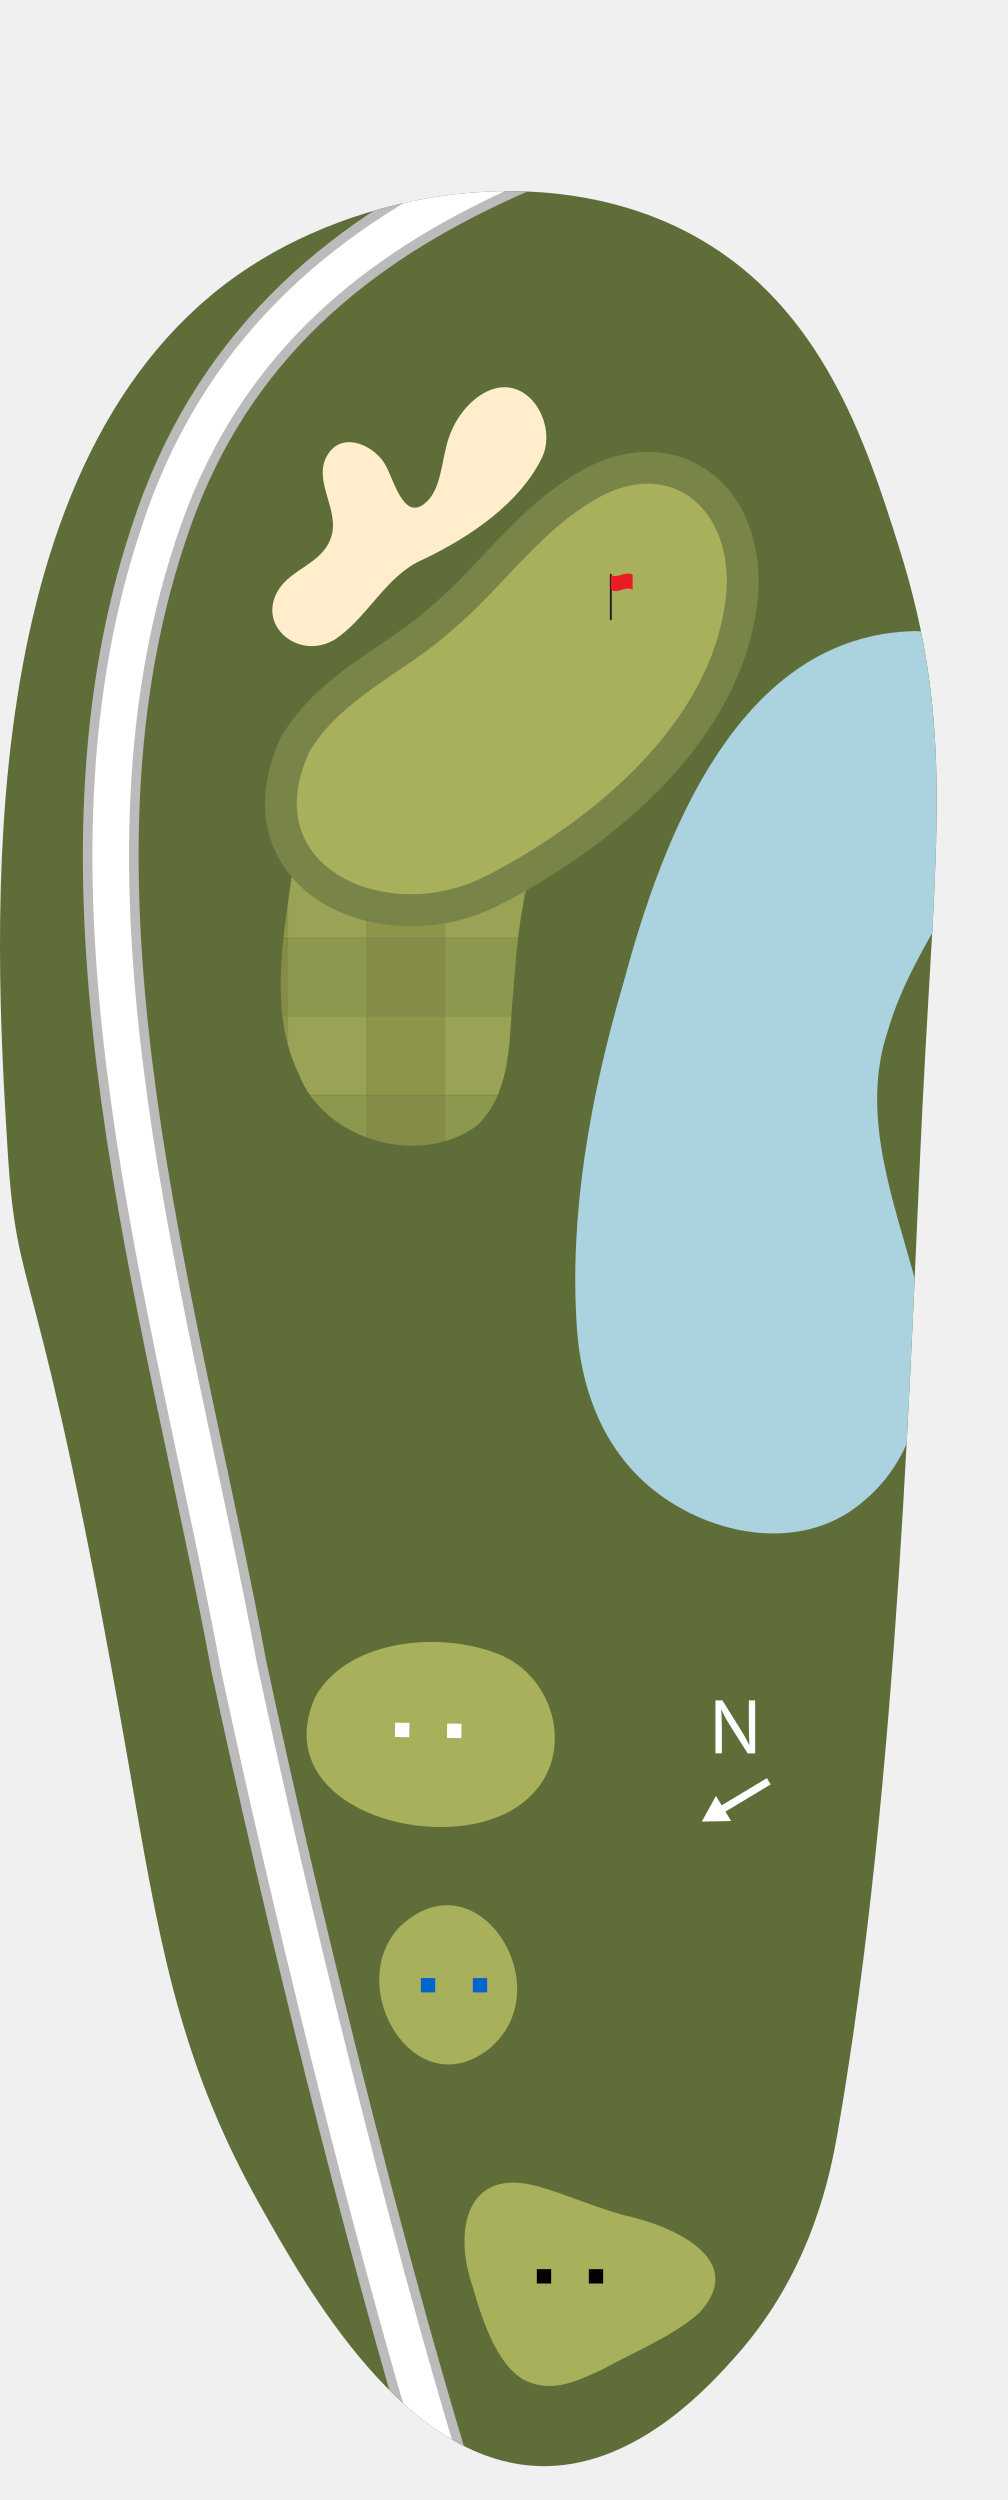
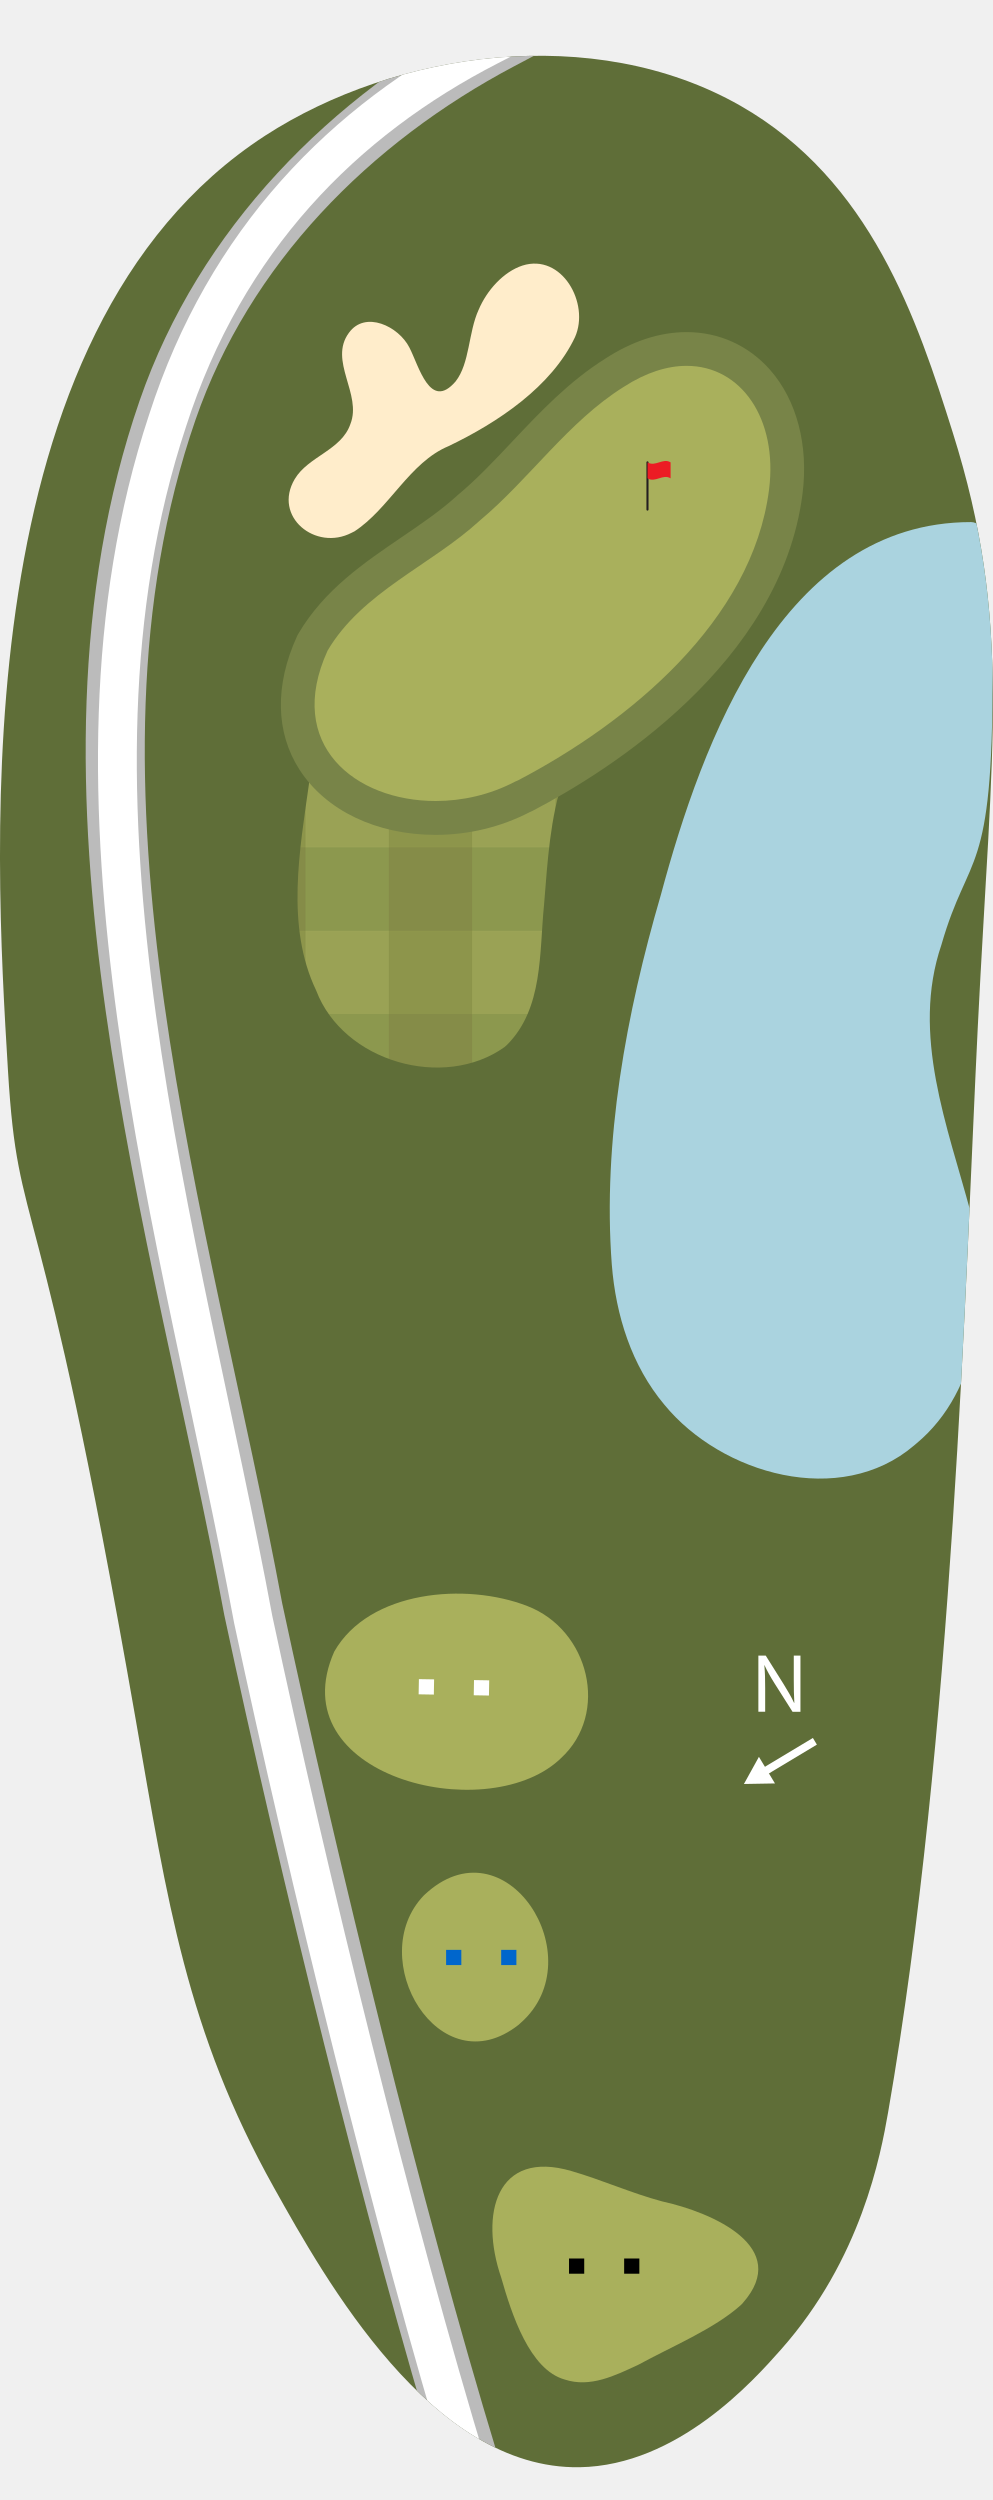
- <svg xmlns="http://www.w3.org/2000/svg" id="Layer_2" data-name="Layer 2" viewBox="0 0 153.77 381.65">
+ <svg xmlns="http://www.w3.org/2000/svg" id="Layer_2" data-name="Layer 2" viewBox="0 0 143 360.05">
  <defs>
    <style>
      .cls-1 {
        fill: #9aa255;
      }

      .cls-2 {
        fill: #788448;
      }

      .cls-3 {
+         stroke-width: 5.59px;
+       }
+ 
+       .cls-3, .cls-4, .cls-5, .cls-6, .cls-7 {
+         fill: none;
+       }
+ 
+       .cls-3, .cls-5 {
+         stroke: #fff;
+       }
+ 
+       .cls-3, .cls-6 {
+         stroke-linecap: square;
+         stroke-linejoin: round;
+       }
+ 
+       .cls-8 {
        fill: url(#New_Pattern);
      }

-       .cls-3, .cls-4, .cls-5, .cls-6 {
+       .cls-8, .cls-9, .cls-10, .cls-11 {
        fill-rule: evenodd;
      }

-       .cls-7 {
+       .cls-12 {
        fill: #fff;
      }

-       .cls-8 {
-         stroke: #bbb;
-         stroke-width: 8.51px;
-       }
- 
-       .cls-8, .cls-9, .cls-10, .cls-11, .cls-12 {
-         fill: none;
-       }
- 
-       .cls-8, .cls-11 {
-         stroke-linejoin: round;
-       }
- 
-       .cls-8, .cls-11, .cls-12 {
-         stroke-linecap: round;
-       }
- 
-       .cls-10 {
+       .cls-5 {
        stroke-miterlimit: 10;
        stroke-width: 1.12px;
-       }
- 
-       .cls-10, .cls-11 {
-         stroke: #fff;
      }

      .cls-13 {
        fill: #5f6e38;
      }

      .cls-14 {
        fill: #8d954b;
      }

      .cls-15 {
        fill: #8c984e;
      }

-       .cls-4 {
+       .cls-9 {
        fill: #ffedcb;
      }

-       .cls-11 {
-         stroke-width: 5.59px;
+       .cls-6 {
+         stroke: #bbb;
+         stroke-width: 8.51px;
      }

-       .cls-12 {
+       .cls-7 {
        stroke: #231f20;
+         stroke-linecap: round;
        stroke-miterlimit: 2;
        stroke-width: .3px;
      }

-       .cls-5 {
+       .cls-10 {
        fill: #a9b05c;
      }

      .cls-16 {
        fill: #ec1c24;
      }

      .cls-17 {
        fill: #06c;
      }

-       .cls-6 {
+       .cls-11 {
        fill: #aad3df;
      }

      .cls-18 {
        clip-path: url(#clippath);
      }

      .cls-19 {
        fill: #858c48;
      }
    </style>
    <clipPath id="clippath">
-       <path class="cls-9" d="M83.47,376.48c14.16-.23,25.11-12.55,28.98-16.92,11.59-13.05,14.38-28.03,15.46-34.22,9.39-54.09,11.13-120.45,12.91-156.28,2.04-41.02,4.95-58.44-3.6-85.6-5.1-16.22-11.76-36.34-30.6-47.09-21.1-12.03-49.67-7.84-68.42,4.31C-5.3,68.89-.8,143.16,1.15,175.38c1.5,24.77,4.33,12.84,18.4,93.45,4.57,26.19,7.31,44.84,19.91,67.39,7.44,13.31,22.69,40.61,44.01,40.26Z" />
+       <path class="cls-4" d="M83.47,355.33c14.16-.23,25.11-12.55,28.98-16.92,11.59-13.05,14.38-28.03,15.46-34.22,9.39-54.09,11.13-120.45,12.91-156.28,2.04-41.02,4.95-58.44-3.6-85.6-5.1-16.22-11.76-36.34-30.6-47.09-21.1-12.03-49.67-7.84-68.42,4.31C-5.3,47.74-.8,122.02,1.15,154.23c1.5,24.77,4.33,12.84,18.4,93.45,4.57,26.19,7.31,44.84,19.91,67.39,7.44,13.31,22.69,40.61,44.01,40.26Z" />
    </clipPath>
-     <pattern id="New_Pattern" data-name="New Pattern" x="0" y="0" width="24" height="24" patternTransform="translate(-2788 1259.19)" patternUnits="userSpaceOnUse" viewBox="0 0 24 24">
+     <pattern id="New_Pattern" data-name="New Pattern" x="0" y="0" width="24" height="24" patternTransform="translate(-2788 1238.04)" patternUnits="userSpaceOnUse" viewBox="0 0 24 24">
      <g>
-         <rect class="cls-9" width="24" height="24" />
+         <rect class="cls-4" width="24" height="24" />
        <rect class="cls-1" width="12" height="12" />
        <rect class="cls-14" x="12" width="12" height="12" />
        <rect class="cls-19" x="12" y="12" width="12" height="12" />
        <rect class="cls-15" y="12" width="12" height="12" />
      </g>
    </pattern>
  </defs>
  <g id="Hole_14" data-name="Hole 14">
    <g class="cls-18">
-       <path class="cls-13" d="M83.47,376.48c14.16-.23,25.11-12.55,28.98-16.92,11.59-13.05,14.38-28.03,15.46-34.22,9.39-54.09,11.13-120.45,12.91-156.28,2.04-41.02,4.95-58.44-3.6-85.6-5.1-16.22-11.76-36.34-30.6-47.09-21.1-12.03-49.67-7.84-68.42,4.31C-5.3,68.89-.8,143.16,1.15,175.38c1.5,24.77,4.33,12.84,18.4,93.45,4.57,26.19,7.31,44.84,19.91,67.39,7.44,13.31,22.69,40.61,44.01,40.26Z" />
-       <path class="cls-3" d="M72.98,171.67c5.29-5.25,4.67-13.3,5.38-20.28.5-6.17.85-12.44,2.82-18.28.36-1.3,1.31-3.49.76-4.28-.96-.32-2.41.81-3.67,1.3-6.25,3.37-14.54,5.17-21.57,3.7-3.1-.59-6.09-2.7-8.78-3.83-2.62-.79-2.88,1.37-3.38,3.76-1.37,9.76-3.43,20.81,1,30.05,3.9,10.28,18.38,14.38,27.12,8.14l.33-.29Z" />
+       <path class="cls-13" d="M83.47,355.33c14.16-.23,25.11-12.55,28.98-16.92,11.59-13.05,14.38-28.03,15.46-34.22,9.39-54.09,11.13-120.45,12.91-156.28,2.04-41.02,4.95-58.44-3.6-85.6-5.1-16.22-11.76-36.34-30.6-47.09-21.1-12.03-49.67-7.84-68.42,4.31C-5.3,47.74-.8,122.02,1.15,154.23c1.5,24.77,4.33,12.84,18.4,93.45,4.57,26.19,7.31,44.84,19.91,67.39,7.44,13.31,22.69,40.61,44.01,40.26Z" />
+       <path class="cls-8" d="M72.98,150.52c5.29-5.25,4.67-13.3,5.38-20.28.5-6.17.85-12.44,2.82-18.28.36-1.3,1.31-3.49.76-4.28-.96-.32-2.41.81-3.67,1.3-6.25,3.37-14.54,5.17-21.57,3.7-3.1-.59-6.09-2.7-8.78-3.83-2.62-.79-2.88,1.37-3.38,3.76-1.37,9.76-3.43,20.81,1,30.05,3.9,10.28,18.38,14.38,27.12,8.14l.33-.29Z" />
      <g>
-         <path class="cls-5" d="M62.73,138.95c-7.66,0-14.22-3.1-17.55-8.29-2.1-3.27-3.85-8.85-.21-16.81l.05-.12.06-.11c3.43-5.83,8.9-9.55,14.19-13.14,2.95-2.01,5.74-3.9,8.17-6.13l.08-.07c2.8-2.34,5.33-5.02,8-7.85,3.93-4.16,7.99-8.47,13-11.61,3.47-2.26,6.98-3.42,10.37-3.42,3.95,0,7.56,1.64,10.18,4.61,3.4,3.86,4.89,9.67,4.1,15.94-2.96,23.34-27.17,38.36-37.45,43.74l-.15.07-.36.16c-3.79,1.98-8.1,3.02-12.48,3.02h0Z" />
-         <path class="cls-2" d="M98.89,73.84c7.89,0,13.15,7.68,11.87,17.81-2.41,18.99-20.27,33.57-36.16,41.89l-.44.19c-3.59,1.89-7.58,2.78-11.43,2.78-11.55,0-21.75-8.07-15.55-21.66,4.96-8.43,14.88-12.28,21.9-18.71,7.18-6,12.74-14.26,20.73-19.26,3.24-2.1,6.32-3.04,9.08-3.04M98.89,68.98c-3.86,0-7.8,1.28-11.7,3.81-5.26,3.3-9.42,7.71-13.44,11.98-2.62,2.78-5.1,5.41-7.79,7.65l-.09.07-.08.08c-2.3,2.1-5.01,3.95-7.89,5.91-5.51,3.75-11.21,7.62-14.92,13.92l-.13.22-.1.23c-3.19,6.99-3.06,13.79.38,19.14,3.78,5.89,11.11,9.4,19.6,9.4,4.74,0,9.41-1.13,13.53-3.26l.29-.13.15-.07.15-.08c10.61-5.55,35.63-21.11,38.73-45.59.88-6.96-.82-13.47-4.68-17.85-3.09-3.5-7.35-5.43-12.01-5.43h0Z" />
+         <path class="cls-10" d="M62.73,117.8c-7.66,0-14.22-3.1-17.55-8.29-2.1-3.27-3.85-8.85-.21-16.81l.05-.12.06-.11c3.43-5.83,8.9-9.55,14.19-13.14,2.95-2.01,5.74-3.9,8.17-6.13l.08-.07c2.8-2.34,5.33-5.02,8-7.85,3.93-4.16,7.99-8.47,13-11.61,3.47-2.26,6.98-3.42,10.37-3.42,3.95,0,7.56,1.64,10.18,4.61,3.4,3.86,4.89,9.67,4.1,15.94-2.96,23.34-27.17,38.36-37.45,43.74l-.15.07-.36.16c-3.79,1.98-8.1,3.02-12.48,3.02h0Z" />
+         <path class="cls-2" d="M98.89,52.69c7.89,0,13.15,7.68,11.87,17.81-2.41,18.99-20.27,33.57-36.16,41.89l-.44.19c-3.59,1.89-7.58,2.78-11.43,2.78-11.55,0-21.75-8.07-15.55-21.66,4.96-8.43,14.88-12.28,21.9-18.71,7.18-6,12.74-14.26,20.73-19.26,3.24-2.1,6.32-3.04,9.08-3.04M98.89,47.83c-3.86,0-7.8,1.28-11.7,3.81-5.26,3.3-9.42,7.71-13.44,11.98-2.62,2.78-5.1,5.41-7.79,7.65l-.09.07-.08.08c-2.3,2.1-5.01,3.95-7.89,5.91-5.51,3.75-11.21,7.62-14.92,13.92l-.13.22-.1.23c-3.19,6.99-3.06,13.79.38,19.14,3.78,5.89,11.11,9.4,19.6,9.4,4.74,0,9.41-1.13,13.53-3.26l.29-.13.15-.07.15-.08c10.61-5.55,35.63-21.11,38.73-45.59.88-6.96-.82-13.47-4.68-17.85-3.09-3.5-7.35-5.43-12.01-5.43h0Z" />
      </g>
-       <path class="cls-5" d="M80.77,274.38c7.07-6.47,4.07-18.52-4.83-21.93-8.83-3.44-22.78-2.25-27.8,6.56-7.91,17.87,21.56,25.29,32.3,15.68l.33-.31Z" />
-       <path class="cls-5" d="M106.97,352.84c7.1-8.03-4.31-13.05-11.63-14.65-4.38-1.17-8.7-3.11-13.02-4.36-10.84-3.19-13.28,6.18-10.14,15.33,1.52,5.32,4.1,13.28,9.15,14.69,3.65,1.21,7.22-.55,10.59-2.12,4.81-2.63,10.95-5.17,14.76-8.59l.29-.29Z" />
-       <path class="cls-4" d="M51,97.71c5.06-3.27,7.98-9.98,13.61-12.31,7.07-3.39,14.82-8.55,18.2-15.69,2.17-4.87-1.89-12.13-7.58-10.31-2.72.9-5.11,3.55-6.3,6.37-1.49,3.25-1.26,7.71-3.32,10.32-3.68,4.28-5.27-2.23-6.65-4.89-1.54-3.05-6.36-5.38-8.71-2.12-2.98,4.05,1.93,8.83.21,13.15-1.29,3.77-6.07,4.64-8.01,7.91-3.21,5.43,3.02,10.44,8.19,7.74l.36-.18Z" />
-       <path class="cls-5" d="M75.02,312.46c10.58-9.35-2.27-29.46-13.97-18.34-8.72,9.05,2.2,27.65,13.64,18.64l.33-.3Z" />
-       <path class="cls-6" d="M131.97,229.05c9.29-7.7,10.78-21.86,7.84-33.23-3.33-12.47-8.63-25.65-4.23-38.59,3.96-13.76,15.42-25.38,17.78-39.73,1.87-9.47-2.82-20.61-13.51-21.16-27.12.43-38.68,31.42-44.68,53.71-4.97,17.05-8.4,35.45-7.06,53.21.58,7.37,2.87,14.59,7.56,20.18,8.23,10.06,25.38,14.94,35.97,5.89l.32-.27Z" />
-       <path class="cls-8" d="M149,4.26C99.71,17.62,42.04,26.14,24.14,81.71c-18.03,54.43,2.08,117.47,12.33,172.69,7.87,36.79,20.17,87.15,31.1,122.99" />
-       <path class="cls-11" d="M149,4.26C99.71,17.62,42.04,26.14,24.14,81.71c-18.03,54.43,2.08,117.47,12.33,172.69,7.87,36.79,20.17,87.15,31.1,122.99" />
+       <path class="cls-10" d="M80.77,253.23c7.07-6.47,4.07-18.52-4.83-21.93-8.83-3.44-22.78-2.25-27.8,6.56-7.91,17.87,21.56,25.29,32.3,15.68l.33-.31Z" />
+       <path class="cls-10" d="M106.97,331.69c7.1-8.03-4.31-13.05-11.63-14.65-4.38-1.17-8.7-3.11-13.02-4.36-10.84-3.19-13.28,6.18-10.14,15.33,1.52,5.32,4.1,13.28,9.15,14.69,3.65,1.21,7.22-.55,10.59-2.12,4.81-2.63,10.95-5.17,14.76-8.59l.29-.29Z" />
+       <path class="cls-9" d="M51,76.56c5.06-3.27,7.98-9.98,13.61-12.31,7.07-3.39,14.82-8.55,18.2-15.69,2.17-4.87-1.89-12.13-7.58-10.31-2.72.9-5.11,3.55-6.3,6.37-1.49,3.25-1.26,7.71-3.32,10.32-3.68,4.28-5.27-2.23-6.65-4.89-1.54-3.05-6.36-5.38-8.71-2.12-2.98,4.05,1.93,8.83.21,13.15-1.29,3.77-6.07,4.64-8.01,7.91-3.21,5.43,3.02,10.44,8.19,7.74l.36-.18Z" />
+       <path class="cls-10" d="M75.02,291.31c10.58-9.35-2.27-29.46-13.97-18.34-8.72,9.05,2.2,27.65,13.64,18.64l.33-.3Z" />
+       <path class="cls-11" d="M131.97,207.9c9.29-7.7,10.78-21.86,7.84-33.23-3.33-12.47-8.63-25.65-4.23-38.59,3.96-13.76,7.42-9.31,7.37-38.99-.02-9.65.68-21.9-3.1-21.9-27.13,0-38.68,31.42-44.68,53.71-4.97,17.05-8.4,35.45-7.06,53.21.58,7.37,2.87,14.59,7.56,20.18,8.23,10.06,25.38,14.94,35.97,5.89l.32-.27Z" />
+       <path class="cls-6" d="M72.12,5.75c-21.68,11.45-39.82,29.71-47.98,53.31-18.74,54.19,2.08,117.47,12.33,172.69,7.87,36.79,20.17,87.15,31.1,122.99" />
+       <path class="cls-3" d="M70.42,6.63c-20.87,10.72-37.91,27.92-46.28,53.93-18.03,54.43,2.08,117.47,12.33,172.69,7.87,36.79,20.17,87.15,31.1,122.99" />
    </g>
    <g>
-       <rect x="81.95" y="346.41" width="2.19" height="2.19" />
-       <rect x="89.89" y="346.41" width="2.19" height="2.19" />
+       <rect x="81.95" y="325.27" width="2.19" height="2.19" />
+       <rect x="89.89" y="325.27" width="2.19" height="2.19" />
    </g>
    <g>
-       <rect class="cls-17" x="64.25" y="301.97" width="2.19" height="2.19" />
-       <rect class="cls-17" x="72.18" y="301.97" width="2.19" height="2.19" />
+       <rect class="cls-17" x="64.25" y="280.82" width="2.19" height="2.19" />
+       <rect class="cls-17" x="72.18" y="280.82" width="2.19" height="2.19" />
    </g>
    <g>
-       <rect class="cls-7" x="60.32" y="262.99" width="2.19" height="2.19" transform="translate(4.6 -1.03) rotate(1)" />
-       <rect class="cls-7" x="68.26" y="263.13" width="2.19" height="2.19" transform="translate(4.61 -1.17) rotate(1)" />
+       <rect class="cls-12" x="60.32" y="241.84" width="2.19" height="2.19" transform="translate(4.24 -1.03) rotate(1)" />
+       <rect class="cls-12" x="68.26" y="241.98" width="2.19" height="2.19" transform="translate(4.24 -1.17) rotate(1)" />
    </g>
-     <path class="cls-7" d="M115.28,259.59v8.08h-1.14l-2.59-4.09c-.6-.95-1.07-1.8-1.45-2.63h-.02c.1,1.09.12,2.08.12,3.33v3.38h-.98v-8.08h1.06l2.57,4.1c.56.9,1.1,1.82,1.51,2.7h.04c-.06-1.03-.08-2-.08-3.35v-3.45h.98Z" />
+     <path class="cls-12" d="M115.28,238.45v8.08h-1.14l-2.59-4.09c-.6-.95-1.07-1.8-1.45-2.63h-.02c.1,1.09.12,2.08.12,3.33v3.38h-.98v-8.08h1.06l2.57,4.1c.56.9,1.1,1.82,1.51,2.7h.04c-.06-1.03-.08-2-.08-3.35v-3.45h.98Z" />
    <g>
-       <line class="cls-10" x1="117.36" y1="271.93" x2="109.89" y2="276.42" />
-       <polygon class="cls-7" points="109.3 274.17 107.14 278.08 111.61 278 109.3 274.17" />
+       <line class="cls-5" x1="117.36" y1="250.78" x2="109.89" y2="255.27" />
+       <polygon class="cls-12" points="109.3 253.02 107.14 256.93 111.61 256.85 109.3 253.02" />
    </g>
    <g>
-       <line class="cls-12" x1="93.25" y1="94.54" x2="93.25" y2="87.74" />
-       <path class="cls-16" d="M96.58,90.04c-1.11-.69-2.22.69-3.32,0v-2.3c1.11.69,2.22-.69,3.32,0v2.3Z" />
+       <line class="cls-7" x1="93.25" y1="73.39" x2="93.25" y2="66.59" />
+       <path class="cls-16" d="M96.58,68.89c-1.11-.69-2.22.69-3.32,0v-2.3c1.11.69,2.22-.69,3.32,0v2.3Z" />
    </g>
  </g>
</svg>
